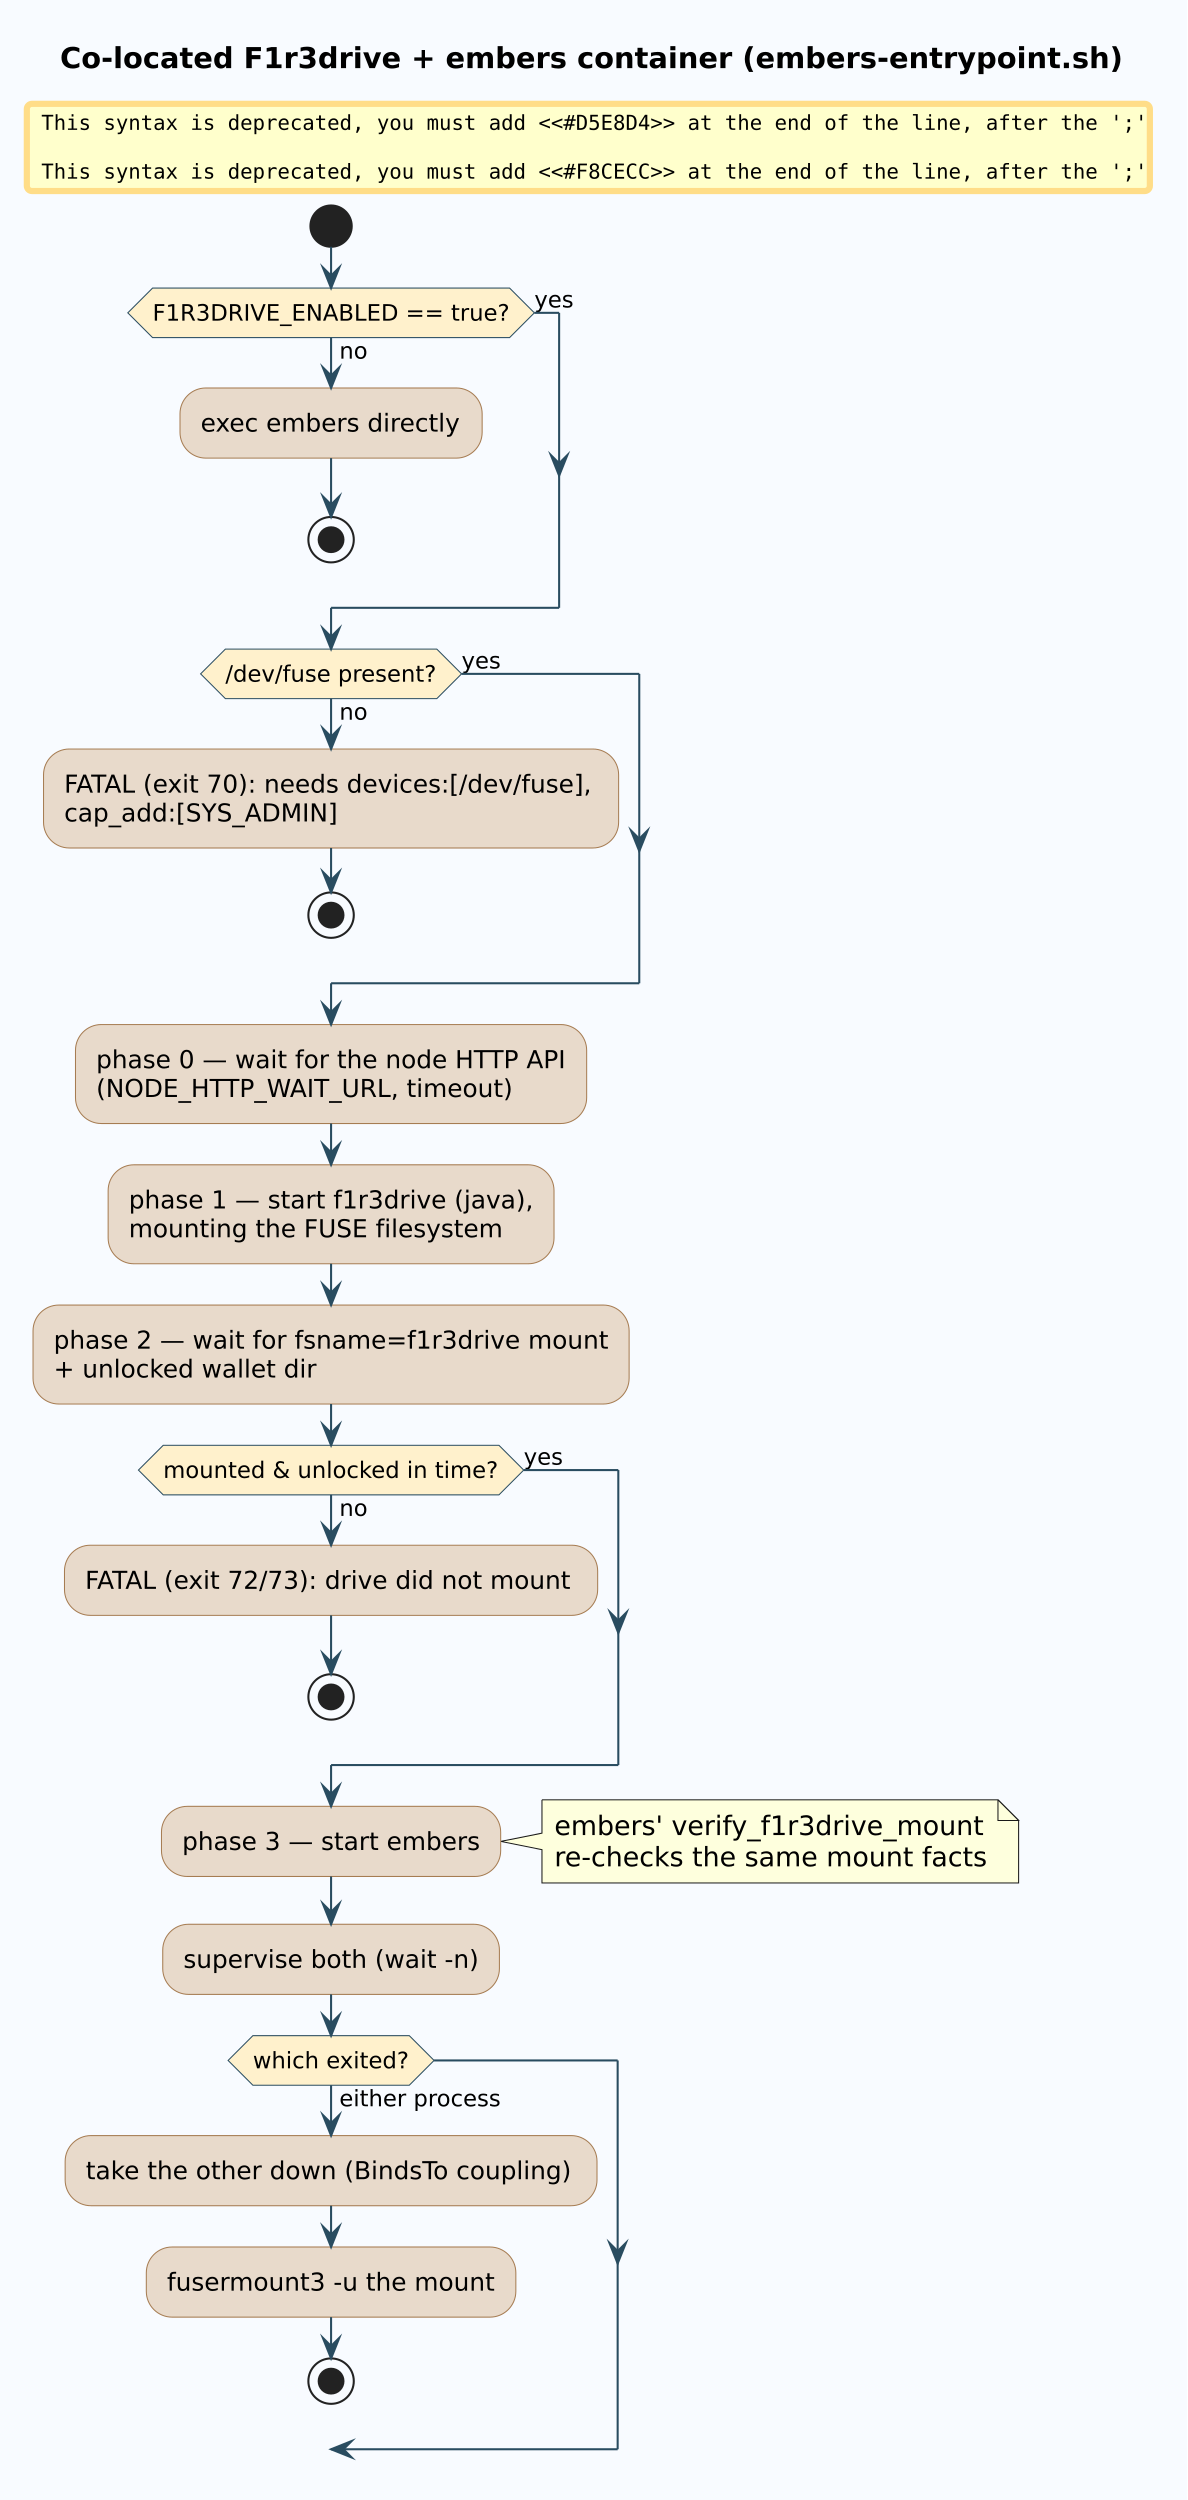
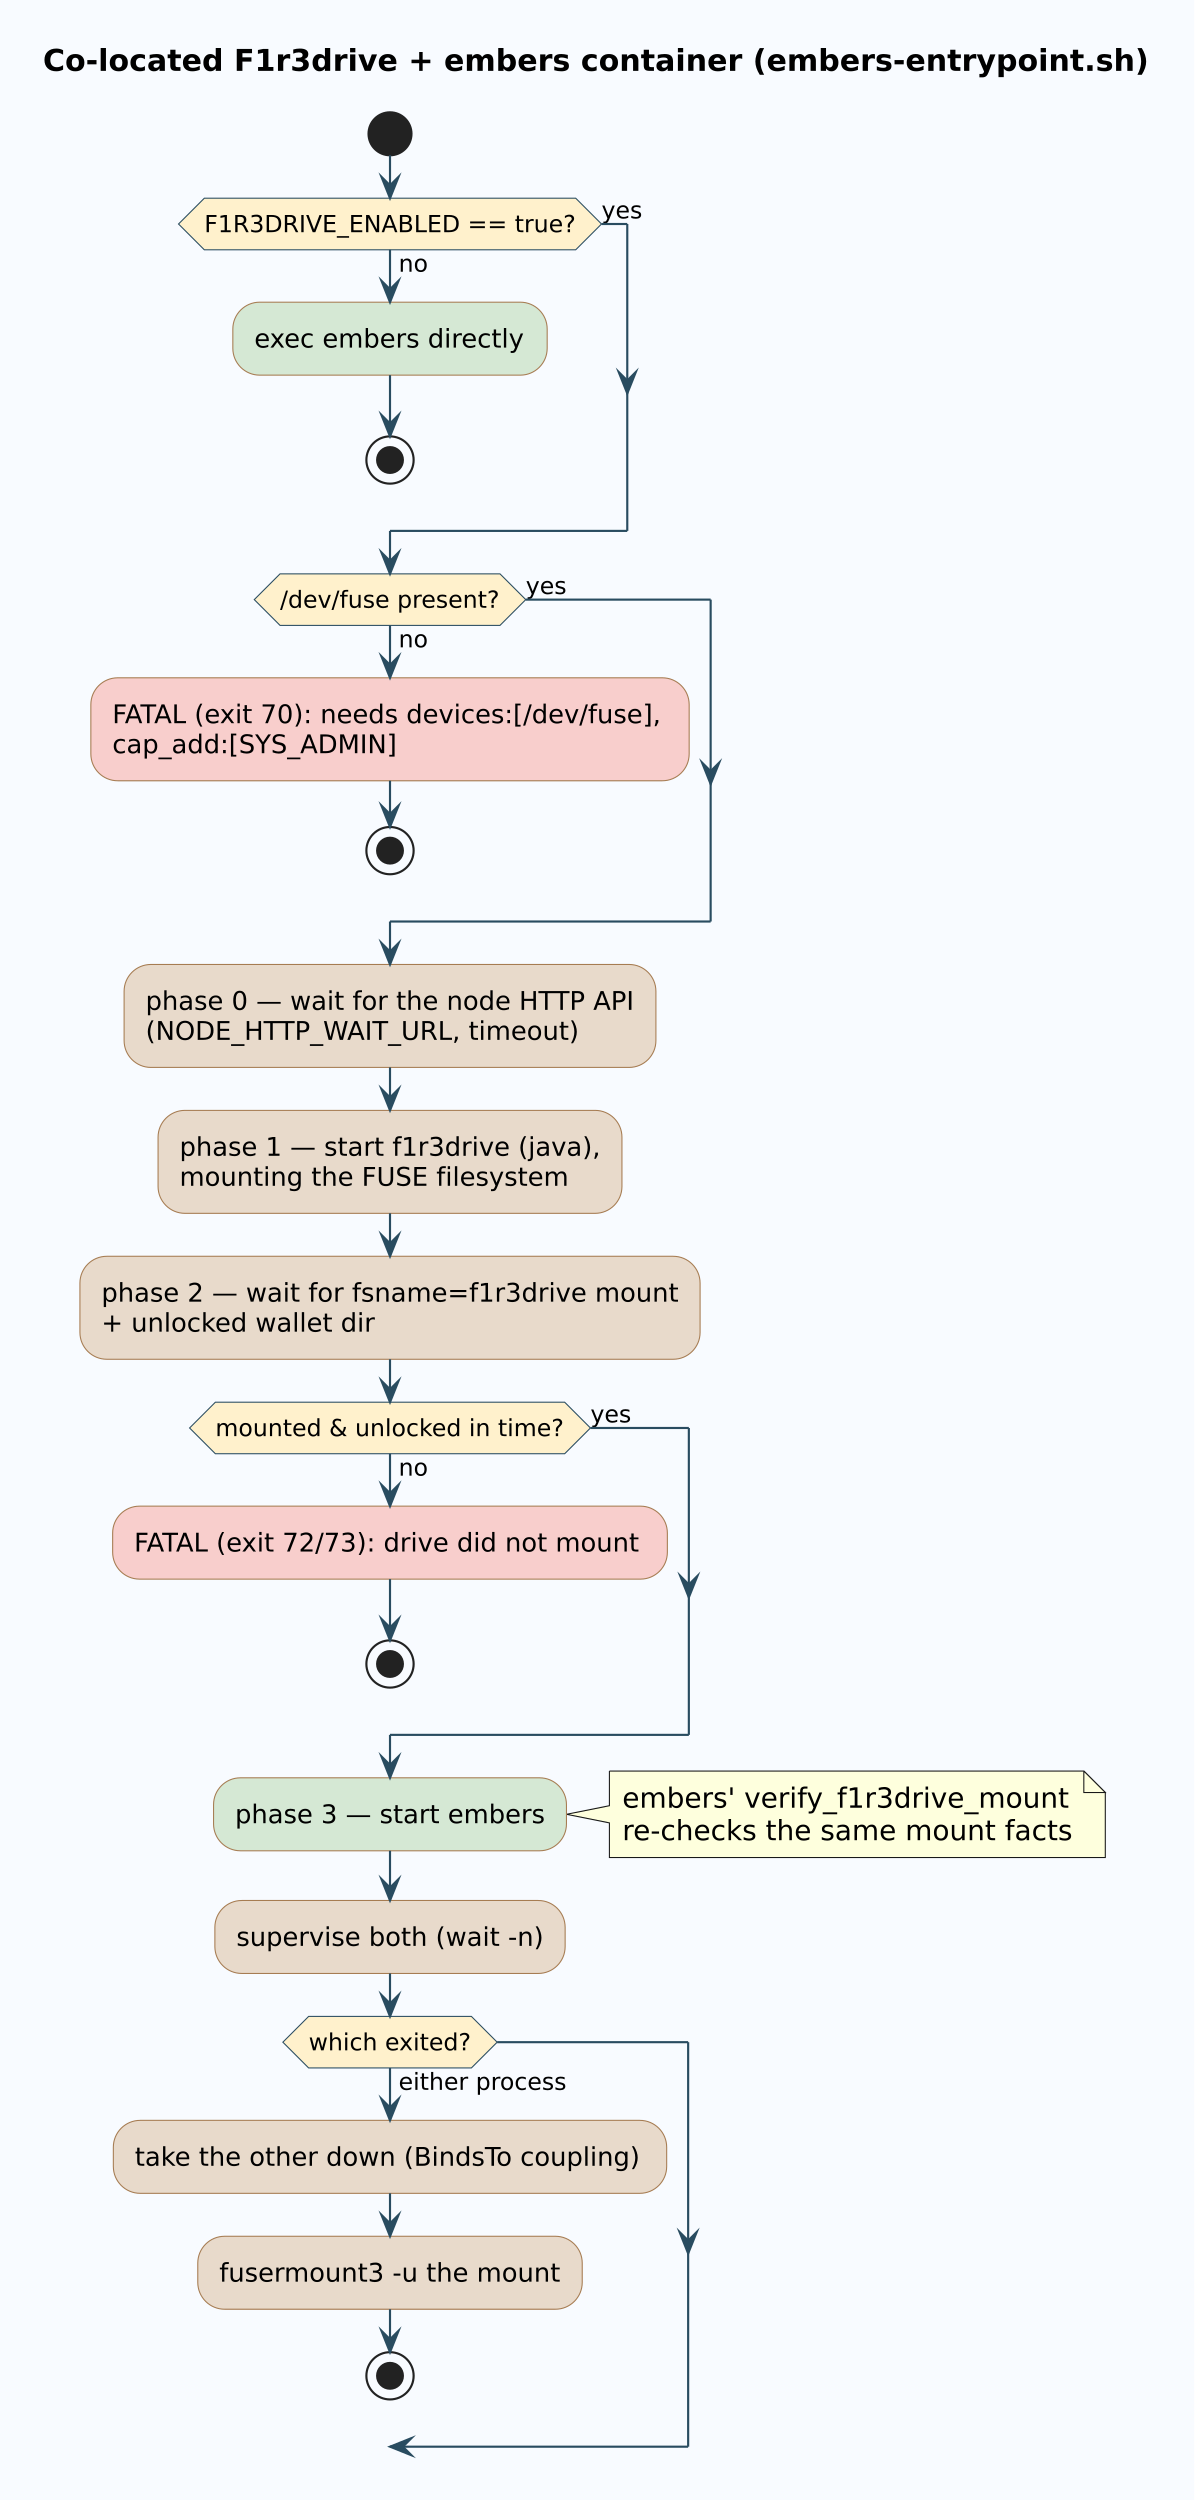
- <svg xmlns="http://www.w3.org/2000/svg" contentStyleType="text/css" data-diagram-type="ACTIVITY" height="1211px" preserveAspectRatio="none" style="width:575px;height:1211px;background:#F8FBFF;" version="1.1" viewBox="0 0 575 1211" width="575px" zoomAndPan="magnify">
+ <svg xmlns="http://www.w3.org/2000/svg" contentStyleType="text/css" data-diagram-type="ACTIVITY" height="1164px" preserveAspectRatio="none" style="width:556px;height:1164px;background:#F8FBFF;" version="1.1" viewBox="0 0 556 1164" width="556px" zoomAndPan="magnify">
  <defs />
  <g>
-     <rect fill="#F8FBFF" height="1211" style="stroke:none;stroke-width:1;" width="575" x="0" y="0" />
+     <rect fill="#F8FBFF" height="1164" style="stroke:none;stroke-width:1;" width="556" x="0" y="0" />
    <g class="title" data-source-line="13">
-       <text fill="#000000" font-family="'DejaVu Sans'" font-size="14" font-weight="700" lengthAdjust="spacing" textLength="514.842" x="29.079" y="32.995">Co-located F1r3drive + embers container (embers-entrypoint.sh)</text>
+       <text fill="#000000" font-family="'DejaVu Sans'" font-size="14" font-weight="700" lengthAdjust="spacing" textLength="514.842" x="20" y="32.995">Co-located F1r3drive + embers container (embers-entrypoint.sh)</text>
    </g>
-     <rect fill="#FFFFCC" height="42.24" rx="2.5" ry="2.5" style="stroke:#FFDD88;stroke-width:3;" width="544" x="13" y="50.297" />
-     <text fill="#000000" font-family="monospace" font-size="10" lengthAdjust="spacing" textLength="534" x="20" y="62.917">This syntax is deprecated, you must add &lt;&lt;#D5E8D4&gt;&gt; at the end of the line, after the ';'</text>
-     <text fill="#000000" font-family="monospace" font-size="10" lengthAdjust="spacing" textLength="534" x="20" y="86.537">This syntax is deprecated, you must add &lt;&lt;#F8CECC&gt;&gt; at the end of the line, after the ';'</text>
-     <ellipse cx="160.373" cy="109.537" fill="#222222" rx="10" ry="10" style="stroke:#222222;stroke-width:1;" />
-     <rect fill="#E8DACB" height="33.969" rx="12.5" ry="12.5" style="stroke:#A67C52;stroke-width:0.5;" width="146.357" x="87.194" y="187.939" />
-     <text fill="#000000" font-family="'DejaVu Sans'" font-size="12" lengthAdjust="spacing" textLength="126.357" x="97.194" y="209.078">exec embers directly</text>
-     <ellipse cx="160.373" cy="261.424" fill="none" rx="11" ry="11" style="stroke:#222222;stroke-width:1;" />
-     <ellipse cx="160.373" cy="261.424" fill="#222222" rx="6" ry="6" style="stroke:#222222;stroke-width:1;" />
-     <polygon fill="#FFF1CC" points="73.904,139.537,246.842,139.537,258.842,151.537,246.842,163.537,73.904,163.537,61.904,151.537,73.904,139.537" style="stroke:#294C60;stroke-width:0.5;stroke-linejoin:miter;stroke-miterlimit:10;" />
-     <text fill="#000000" font-family="'DejaVu Sans'" font-size="11" lengthAdjust="spacing" textLength="13.702" x="164.373" y="173.747">no</text>
-     <text fill="#000000" font-family="'DejaVu Sans'" font-size="11" lengthAdjust="spacing" textLength="172.939" x="73.904" y="155.345">F1R3DRIVE_ENABLED == true?</text>
-     <text fill="#000000" font-family="'DejaVu Sans'" font-size="11" lengthAdjust="spacing" textLength="19.008" x="258.842" y="148.943">yes</text>
-     <rect fill="#E8DACB" height="47.938" rx="12.5" ry="12.5" style="stroke:#A67C52;stroke-width:0.5;" width="278.574" x="21.086" y="362.826" />
-     <text fill="#000000" font-family="'DejaVu Sans'" font-size="12" lengthAdjust="spacing" textLength="258.574" x="31.086" y="383.965">FATAL (exit 70): needs devices:[/dev/fuse],</text>
-     <text fill="#000000" font-family="'DejaVu Sans'" font-size="12" lengthAdjust="spacing" textLength="132.445" x="31.086" y="397.933">cap_add:[SYS_ADMIN]</text>
-     <ellipse cx="160.373" cy="443.295" fill="none" rx="11" ry="11" style="stroke:#222222;stroke-width:1;" />
-     <ellipse cx="160.373" cy="443.295" fill="#222222" rx="6" ry="6" style="stroke:#222222;stroke-width:1;" />
-     <polygon fill="#FFF1CC" points="109.17,314.424,211.576,314.424,223.576,326.424,211.576,338.424,109.17,338.424,97.17,326.424,109.17,314.424" style="stroke:#294C60;stroke-width:0.5;stroke-linejoin:miter;stroke-miterlimit:10;" />
-     <text fill="#000000" font-family="'DejaVu Sans'" font-size="11" lengthAdjust="spacing" textLength="13.702" x="164.373" y="348.634">no</text>
-     <text fill="#000000" font-family="'DejaVu Sans'" font-size="11" lengthAdjust="spacing" textLength="102.405" x="109.17" y="330.232">/dev/fuse present?</text>
-     <text fill="#000000" font-family="'DejaVu Sans'" font-size="11" lengthAdjust="spacing" textLength="19.008" x="223.576" y="323.829">yes</text>
-     <rect fill="#E8DACB" height="47.938" rx="12.5" ry="12.5" style="stroke:#A67C52;stroke-width:0.5;" width="247.613" x="36.566" y="496.295" />
-     <text fill="#000000" font-family="'DejaVu Sans'" font-size="12" lengthAdjust="spacing" textLength="227.613" x="46.566" y="517.433">phase 0 — wait for the node HTTP API</text>
-     <text fill="#000000" font-family="'DejaVu Sans'" font-size="12" lengthAdjust="spacing" textLength="202.67" x="46.566" y="531.402">(NODE_HTTP_WAIT_URL, timeout)</text>
-     <rect fill="#E8DACB" height="47.938" rx="12.5" ry="12.5" style="stroke:#A67C52;stroke-width:0.5;" width="215.984" x="52.381" y="564.232" />
-     <text fill="#000000" font-family="'DejaVu Sans'" font-size="12" lengthAdjust="spacing" textLength="195.984" x="62.381" y="585.371">phase 1 — start f1r3drive (java),</text>
-     <text fill="#000000" font-family="'DejaVu Sans'" font-size="12" lengthAdjust="spacing" textLength="181.184" x="62.381" y="599.34">mounting the FUSE filesystem</text>
-     <rect fill="#E8DACB" height="47.938" rx="12.5" ry="12.5" style="stroke:#A67C52;stroke-width:0.5;" width="288.746" x="16" y="632.17" />
-     <text fill="#000000" font-family="'DejaVu Sans'" font-size="12" lengthAdjust="spacing" textLength="268.746" x="26" y="653.308">phase 2 — wait for fsname=f1r3drive mount</text>
-     <text fill="#000000" font-family="'DejaVu Sans'" font-size="12" lengthAdjust="spacing" textLength="127.74" x="26" y="667.277">+ unlocked wallet dir</text>
-     <rect fill="#E8DACB" height="33.969" rx="12.5" ry="12.5" style="stroke:#A67C52;stroke-width:0.5;" width="258.272" x="31.237" y="748.51" />
-     <text fill="#000000" font-family="'DejaVu Sans'" font-size="12" lengthAdjust="spacing" textLength="238.272" x="41.237" y="769.648">FATAL (exit 72/73): drive did not mount</text>
-     <ellipse cx="160.373" cy="821.994" fill="none" rx="11" ry="11" style="stroke:#222222;stroke-width:1;" />
-     <ellipse cx="160.373" cy="821.994" fill="#222222" rx="6" ry="6" style="stroke:#222222;stroke-width:1;" />
-     <polygon fill="#FFF1CC" points="79.057,700.107,241.689,700.107,253.689,712.107,241.689,724.107,79.057,724.107,67.057,712.107,79.057,700.107" style="stroke:#294C60;stroke-width:0.5;stroke-linejoin:miter;stroke-miterlimit:10;" />
-     <text fill="#000000" font-family="'DejaVu Sans'" font-size="11" lengthAdjust="spacing" textLength="13.702" x="164.373" y="734.318">no</text>
-     <text fill="#000000" font-family="'DejaVu Sans'" font-size="11" lengthAdjust="spacing" textLength="162.631" x="79.057" y="715.915">mounted &amp; unlocked in time?</text>
-     <text fill="#000000" font-family="'DejaVu Sans'" font-size="11" lengthAdjust="spacing" textLength="19.008" x="253.689" y="709.513">yes</text>
-     <path d="M262.528,871.845 L262.528,887.978 L242.528,891.978 L262.528,895.978 L262.528,912.111 A0,0 0 0 0 262.528,912.111 L493.414,912.111 A0,0 0 0 0 493.414,912.111 L493.414,881.845 L483.414,871.845 L262.528,871.845 A0,0 0 0 0 262.528,871.845" fill="#FEFFDD" style="stroke:#181818;stroke-width:0.5;" />
-     <path d="M483.414,871.845 L483.414,881.845 L493.414,881.845 L483.414,871.845" fill="#FEFFDD" style="stroke:#181818;stroke-width:0.5;" />
-     <text fill="#000000" font-family="'DejaVu Sans'" font-size="13" lengthAdjust="spacing" textLength="208.209" x="268.528" y="888.912">embers' verify_f1r3drive_mount</text>
-     <text fill="#000000" font-family="'DejaVu Sans'" font-size="13" lengthAdjust="spacing" textLength="209.885" x="268.528" y="904.045">re-checks the same mount facts</text>
-     <rect fill="#E8DACB" height="33.969" rx="12.5" ry="12.5" style="stroke:#A67C52;stroke-width:0.5;" width="164.31" x="78.218" y="874.994" />
-     <text fill="#000000" font-family="'DejaVu Sans'" font-size="12" lengthAdjust="spacing" textLength="144.31" x="88.218" y="896.133">phase 3 — start embers</text>
-     <rect fill="#E8DACB" height="33.969" rx="12.5" ry="12.5" style="stroke:#A67C52;stroke-width:0.5;" width="163.08" x="78.833" y="932.111" />
-     <text fill="#000000" font-family="'DejaVu Sans'" font-size="12" lengthAdjust="spacing" textLength="143.08" x="88.833" y="953.25">supervise both (wait -n)</text>
-     <rect fill="#E8DACB" height="33.969" rx="12.5" ry="12.5" style="stroke:#A67C52;stroke-width:0.5;" width="257.633" x="31.557" y="1034.482" />
-     <text fill="#000000" font-family="'DejaVu Sans'" font-size="12" lengthAdjust="spacing" textLength="237.633" x="41.557" y="1055.621">take the other down (BindsTo coupling)</text>
-     <rect fill="#E8DACB" height="33.969" rx="12.5" ry="12.5" style="stroke:#A67C52;stroke-width:0.5;" width="179" x="70.873" y="1088.451" />
-     <text fill="#000000" font-family="'DejaVu Sans'" font-size="12" lengthAdjust="spacing" textLength="159" x="80.873" y="1109.59">fusermount3 -u the mount</text>
-     <ellipse cx="160.373" cy="1153.42" fill="none" rx="11" ry="11" style="stroke:#222222;stroke-width:1;" />
-     <ellipse cx="160.373" cy="1153.42" fill="#222222" rx="6" ry="6" style="stroke:#222222;stroke-width:1;" />
-     <polygon fill="#FFF1CC" points="122.485,986.08,198.261,986.08,210.261,998.08,198.261,1010.08,122.485,1010.08,110.485,998.08,122.485,986.08" style="stroke:#294C60;stroke-width:0.5;stroke-linejoin:miter;stroke-miterlimit:10;" />
-     <text fill="#000000" font-family="'DejaVu Sans'" font-size="11" lengthAdjust="spacing" textLength="78.407" x="164.373" y="1020.29">either process</text>
-     <text fill="#000000" font-family="'DejaVu Sans'" font-size="11" lengthAdjust="spacing" textLength="75.775" x="122.485" y="1001.888">which exited?</text>
-     <line style="stroke:#294C60;stroke-width:1;" x1="160.373" x2="160.373" y1="221.908" y2="250.424" />
-     <polygon fill="#294C60" points="156.373,240.424,160.373,250.424,164.373,240.424,160.373,244.424" style="stroke:#294C60;stroke-width:1;stroke-linejoin:miter;stroke-miterlimit:10;" />
-     <line style="stroke:#294C60;stroke-width:1;" x1="160.373" x2="160.373" y1="163.537" y2="187.939" />
-     <polygon fill="#294C60" points="156.373,177.939,160.373,187.939,164.373,177.939,160.373,181.939" style="stroke:#294C60;stroke-width:1;stroke-linejoin:miter;stroke-miterlimit:10;" />
-     <line style="stroke:#294C60;stroke-width:1;" x1="258.842" x2="270.842" y1="151.537" y2="151.537" />
-     <polygon fill="#294C60" points="266.842,220.424,270.842,230.424,274.842,220.424,270.842,224.424" style="stroke:#294C60;stroke-width:1;stroke-linejoin:miter;stroke-miterlimit:10;" />
-     <line style="stroke:#294C60;stroke-width:1;" x1="270.842" x2="270.842" y1="151.537" y2="294.424" />
-     <line style="stroke:#294C60;stroke-width:1;" x1="270.842" x2="160.373" y1="294.424" y2="294.424" />
-     <line style="stroke:#294C60;stroke-width:1;" x1="160.373" x2="160.373" y1="294.424" y2="314.424" />
-     <polygon fill="#294C60" points="156.373,304.424,160.373,314.424,164.373,304.424,160.373,308.424" style="stroke:#294C60;stroke-width:1;stroke-linejoin:miter;stroke-miterlimit:10;" />
-     <line style="stroke:#294C60;stroke-width:1;" x1="160.373" x2="160.373" y1="119.537" y2="139.537" />
-     <polygon fill="#294C60" points="156.373,129.537,160.373,139.537,164.373,129.537,160.373,133.537" style="stroke:#294C60;stroke-width:1;stroke-linejoin:miter;stroke-miterlimit:10;" />
-     <line style="stroke:#294C60;stroke-width:1;" x1="160.373" x2="160.373" y1="410.763" y2="432.295" />
-     <polygon fill="#294C60" points="156.373,422.295,160.373,432.295,164.373,422.295,160.373,426.295" style="stroke:#294C60;stroke-width:1;stroke-linejoin:miter;stroke-miterlimit:10;" />
-     <line style="stroke:#294C60;stroke-width:1;" x1="160.373" x2="160.373" y1="338.424" y2="362.826" />
-     <polygon fill="#294C60" points="156.373,352.826,160.373,362.826,164.373,352.826,160.373,356.826" style="stroke:#294C60;stroke-width:1;stroke-linejoin:miter;stroke-miterlimit:10;" />
-     <line style="stroke:#294C60;stroke-width:1;" x1="223.576" x2="309.66" y1="326.424" y2="326.424" />
-     <polygon fill="#294C60" points="305.66,402.295,309.66,412.295,313.66,402.295,309.66,406.295" style="stroke:#294C60;stroke-width:1;stroke-linejoin:miter;stroke-miterlimit:10;" />
-     <line style="stroke:#294C60;stroke-width:1;" x1="309.66" x2="309.66" y1="326.424" y2="476.295" />
-     <line style="stroke:#294C60;stroke-width:1;" x1="309.66" x2="160.373" y1="476.295" y2="476.295" />
-     <line style="stroke:#294C60;stroke-width:1;" x1="160.373" x2="160.373" y1="476.295" y2="496.295" />
-     <polygon fill="#294C60" points="156.373,486.295,160.373,496.295,164.373,486.295,160.373,490.295" style="stroke:#294C60;stroke-width:1;stroke-linejoin:miter;stroke-miterlimit:10;" />
-     <line style="stroke:#294C60;stroke-width:1;" x1="160.373" x2="160.373" y1="544.232" y2="564.232" />
-     <polygon fill="#294C60" points="156.373,554.232,160.373,564.232,164.373,554.232,160.373,558.232" style="stroke:#294C60;stroke-width:1;stroke-linejoin:miter;stroke-miterlimit:10;" />
-     <line style="stroke:#294C60;stroke-width:1;" x1="160.373" x2="160.373" y1="612.17" y2="632.17" />
-     <polygon fill="#294C60" points="156.373,622.17,160.373,632.17,164.373,622.17,160.373,626.17" style="stroke:#294C60;stroke-width:1;stroke-linejoin:miter;stroke-miterlimit:10;" />
-     <line style="stroke:#294C60;stroke-width:1;" x1="160.373" x2="160.373" y1="782.478" y2="810.994" />
-     <polygon fill="#294C60" points="156.373,800.994,160.373,810.994,164.373,800.994,160.373,804.994" style="stroke:#294C60;stroke-width:1;stroke-linejoin:miter;stroke-miterlimit:10;" />
-     <line style="stroke:#294C60;stroke-width:1;" x1="160.373" x2="160.373" y1="724.107" y2="748.51" />
-     <polygon fill="#294C60" points="156.373,738.51,160.373,748.51,164.373,738.51,160.373,742.51" style="stroke:#294C60;stroke-width:1;stroke-linejoin:miter;stroke-miterlimit:10;" />
-     <line style="stroke:#294C60;stroke-width:1;" x1="253.689" x2="299.509" y1="712.107" y2="712.107" />
-     <polygon fill="#294C60" points="295.509,780.994,299.509,790.994,303.509,780.994,299.509,784.994" style="stroke:#294C60;stroke-width:1;stroke-linejoin:miter;stroke-miterlimit:10;" />
-     <line style="stroke:#294C60;stroke-width:1;" x1="299.509" x2="299.509" y1="712.107" y2="854.994" />
-     <line style="stroke:#294C60;stroke-width:1;" x1="299.509" x2="160.373" y1="854.994" y2="854.994" />
-     <line style="stroke:#294C60;stroke-width:1;" x1="160.373" x2="160.373" y1="854.994" y2="874.994" />
-     <polygon fill="#294C60" points="156.373,864.994,160.373,874.994,164.373,864.994,160.373,868.994" style="stroke:#294C60;stroke-width:1;stroke-linejoin:miter;stroke-miterlimit:10;" />
-     <line style="stroke:#294C60;stroke-width:1;" x1="160.373" x2="160.373" y1="680.107" y2="700.107" />
-     <polygon fill="#294C60" points="156.373,690.107,160.373,700.107,164.373,690.107,160.373,694.107" style="stroke:#294C60;stroke-width:1;stroke-linejoin:miter;stroke-miterlimit:10;" />
-     <line style="stroke:#294C60;stroke-width:1;" x1="160.373" x2="160.373" y1="908.963" y2="932.111" />
-     <polygon fill="#294C60" points="156.373,922.111,160.373,932.111,164.373,922.111,160.373,926.111" style="stroke:#294C60;stroke-width:1;stroke-linejoin:miter;stroke-miterlimit:10;" />
-     <line style="stroke:#294C60;stroke-width:1;" x1="160.373" x2="160.373" y1="1068.451" y2="1088.451" />
-     <polygon fill="#294C60" points="156.373,1078.451,160.373,1088.451,164.373,1078.451,160.373,1082.451" style="stroke:#294C60;stroke-width:1;stroke-linejoin:miter;stroke-miterlimit:10;" />
-     <line style="stroke:#294C60;stroke-width:1;" x1="160.373" x2="160.373" y1="1122.42" y2="1142.42" />
-     <polygon fill="#294C60" points="156.373,1132.42,160.373,1142.42,164.373,1132.42,160.373,1136.42" style="stroke:#294C60;stroke-width:1;stroke-linejoin:miter;stroke-miterlimit:10;" />
-     <line style="stroke:#294C60;stroke-width:1;" x1="160.373" x2="160.373" y1="1010.08" y2="1034.482" />
-     <polygon fill="#294C60" points="156.373,1024.482,160.373,1034.482,164.373,1024.482,160.373,1028.482" style="stroke:#294C60;stroke-width:1;stroke-linejoin:miter;stroke-miterlimit:10;" />
-     <line style="stroke:#294C60;stroke-width:1;" x1="210.261" x2="299.19" y1="998.08" y2="998.08" />
-     <polygon fill="#294C60" points="295.19,1086.451,299.19,1096.451,303.19,1086.451,299.19,1090.451" style="stroke:#294C60;stroke-width:1;stroke-linejoin:miter;stroke-miterlimit:10;" />
-     <line style="stroke:#294C60;stroke-width:1;" x1="299.19" x2="299.19" y1="998.08" y2="1186.42" />
-     <line style="stroke:#294C60;stroke-width:1;" x1="299.19" x2="160.373" y1="1186.42" y2="1186.42" />
-     <polygon fill="#294C60" points="170.373,1182.42,160.373,1186.42,170.373,1190.42,166.373,1186.42" style="stroke:#294C60;stroke-width:1;stroke-linejoin:miter;stroke-miterlimit:10;" />
-     <line style="stroke:#294C60;stroke-width:1;" x1="160.373" x2="160.373" y1="966.08" y2="986.08" />
-     <polygon fill="#294C60" points="156.373,976.08,160.373,986.08,164.373,976.08,160.373,980.08" style="stroke:#294C60;stroke-width:1;stroke-linejoin:miter;stroke-miterlimit:10;" />
+     <ellipse cx="181.587" cy="62.297" fill="#222222" rx="10" ry="10" style="stroke:#222222;stroke-width:1;" />
+     <rect fill="#D5E8D4" height="33.969" rx="12.5" ry="12.5" style="stroke:#A67C52;stroke-width:0.5;" width="146.357" x="108.408" y="140.699" />
+     <text fill="#000000" font-family="'DejaVu Sans'" font-size="12" lengthAdjust="spacing" textLength="126.357" x="118.408" y="161.838">exec embers directly</text>
+     <ellipse cx="181.587" cy="214.184" fill="none" rx="11" ry="11" style="stroke:#222222;stroke-width:1;" />
+     <ellipse cx="181.587" cy="214.184" fill="#222222" rx="6" ry="6" style="stroke:#222222;stroke-width:1;" />
+     <polygon fill="#FFF1CC" points="95.118,92.297,268.056,92.297,280.056,104.297,268.056,116.297,95.118,116.297,83.118,104.297,95.118,92.297" style="stroke:#294C60;stroke-width:0.5;stroke-linejoin:miter;stroke-miterlimit:10;" />
+     <text fill="#000000" font-family="'DejaVu Sans'" font-size="11" lengthAdjust="spacing" textLength="13.702" x="185.587" y="126.507">no</text>
+     <text fill="#000000" font-family="'DejaVu Sans'" font-size="11" lengthAdjust="spacing" textLength="172.939" x="95.118" y="108.105">F1R3DRIVE_ENABLED == true?</text>
+     <text fill="#000000" font-family="'DejaVu Sans'" font-size="11" lengthAdjust="spacing" textLength="19.008" x="280.056" y="101.703">yes</text>
+     <rect fill="#F8CECC" height="47.938" rx="12.5" ry="12.5" style="stroke:#A67C52;stroke-width:0.5;" width="278.574" x="42.3" y="315.586" />
+     <text fill="#000000" font-family="'DejaVu Sans'" font-size="12" lengthAdjust="spacing" textLength="258.574" x="52.3" y="336.725">FATAL (exit 70): needs devices:[/dev/fuse],</text>
+     <text fill="#000000" font-family="'DejaVu Sans'" font-size="12" lengthAdjust="spacing" textLength="132.445" x="52.3" y="350.693">cap_add:[SYS_ADMIN]</text>
+     <ellipse cx="181.587" cy="396.055" fill="none" rx="11" ry="11" style="stroke:#222222;stroke-width:1;" />
+     <ellipse cx="181.587" cy="396.055" fill="#222222" rx="6" ry="6" style="stroke:#222222;stroke-width:1;" />
+     <polygon fill="#FFF1CC" points="130.385,267.184,232.79,267.184,244.79,279.184,232.79,291.184,130.385,291.184,118.385,279.184,130.385,267.184" style="stroke:#294C60;stroke-width:0.5;stroke-linejoin:miter;stroke-miterlimit:10;" />
+     <text fill="#000000" font-family="'DejaVu Sans'" font-size="11" lengthAdjust="spacing" textLength="13.702" x="185.587" y="301.394">no</text>
+     <text fill="#000000" font-family="'DejaVu Sans'" font-size="11" lengthAdjust="spacing" textLength="102.405" x="130.385" y="282.992">/dev/fuse present?</text>
+     <text fill="#000000" font-family="'DejaVu Sans'" font-size="11" lengthAdjust="spacing" textLength="19.008" x="244.79" y="276.589">yes</text>
+     <rect fill="#E8DACB" height="47.938" rx="12.5" ry="12.5" style="stroke:#A67C52;stroke-width:0.5;" width="247.613" x="57.781" y="449.055" />
+     <text fill="#000000" font-family="'DejaVu Sans'" font-size="12" lengthAdjust="spacing" textLength="227.613" x="67.781" y="470.193">phase 0 — wait for the node HTTP API</text>
+     <text fill="#000000" font-family="'DejaVu Sans'" font-size="12" lengthAdjust="spacing" textLength="202.67" x="67.781" y="484.162">(NODE_HTTP_WAIT_URL, timeout)</text>
+     <rect fill="#E8DACB" height="47.938" rx="12.5" ry="12.5" style="stroke:#A67C52;stroke-width:0.5;" width="215.984" x="73.595" y="516.992" />
+     <text fill="#000000" font-family="'DejaVu Sans'" font-size="12" lengthAdjust="spacing" textLength="195.984" x="83.595" y="538.131">phase 1 — start f1r3drive (java),</text>
+     <text fill="#000000" font-family="'DejaVu Sans'" font-size="12" lengthAdjust="spacing" textLength="181.184" x="83.595" y="552.1">mounting the FUSE filesystem</text>
+     <rect fill="#E8DACB" height="47.938" rx="12.5" ry="12.5" style="stroke:#A67C52;stroke-width:0.5;" width="288.746" x="37.214" y="584.93" />
+     <text fill="#000000" font-family="'DejaVu Sans'" font-size="12" lengthAdjust="spacing" textLength="268.746" x="47.214" y="606.068">phase 2 — wait for fsname=f1r3drive mount</text>
+     <text fill="#000000" font-family="'DejaVu Sans'" font-size="12" lengthAdjust="spacing" textLength="127.74" x="47.214" y="620.037">+ unlocked wallet dir</text>
+     <rect fill="#F8CECC" height="33.969" rx="12.5" ry="12.5" style="stroke:#A67C52;stroke-width:0.5;" width="258.272" x="52.451" y="701.269" />
+     <text fill="#000000" font-family="'DejaVu Sans'" font-size="12" lengthAdjust="spacing" textLength="238.272" x="62.451" y="722.408">FATAL (exit 72/73): drive did not mount</text>
+     <ellipse cx="181.587" cy="774.754" fill="none" rx="11" ry="11" style="stroke:#222222;stroke-width:1;" />
+     <ellipse cx="181.587" cy="774.754" fill="#222222" rx="6" ry="6" style="stroke:#222222;stroke-width:1;" />
+     <polygon fill="#FFF1CC" points="100.272,652.867,262.903,652.867,274.903,664.867,262.903,676.867,100.272,676.867,88.272,664.867,100.272,652.867" style="stroke:#294C60;stroke-width:0.5;stroke-linejoin:miter;stroke-miterlimit:10;" />
+     <text fill="#000000" font-family="'DejaVu Sans'" font-size="11" lengthAdjust="spacing" textLength="13.702" x="185.587" y="687.078">no</text>
+     <text fill="#000000" font-family="'DejaVu Sans'" font-size="11" lengthAdjust="spacing" textLength="162.631" x="100.272" y="668.675">mounted &amp; unlocked in time?</text>
+     <text fill="#000000" font-family="'DejaVu Sans'" font-size="11" lengthAdjust="spacing" textLength="19.008" x="274.903" y="662.273">yes</text>
+     <path d="M283.742,824.606 L283.742,840.738 L263.742,844.738 L283.742,848.738 L283.742,864.871 A0,0 0 0 0 283.742,864.871 L514.628,864.871 A0,0 0 0 0 514.628,864.871 L514.628,834.606 L504.628,824.606 L283.742,824.606 A0,0 0 0 0 283.742,824.606" fill="#FEFFDD" style="stroke:#181818;stroke-width:0.5;" />
+     <path d="M504.628,824.606 L504.628,834.606 L514.628,834.606 L504.628,824.606" fill="#FEFFDD" style="stroke:#181818;stroke-width:0.5;" />
+     <text fill="#000000" font-family="'DejaVu Sans'" font-size="13" lengthAdjust="spacing" textLength="208.209" x="289.742" y="841.672">embers' verify_f1r3drive_mount</text>
+     <text fill="#000000" font-family="'DejaVu Sans'" font-size="13" lengthAdjust="spacing" textLength="209.885" x="289.742" y="856.805">re-checks the same mount facts</text>
+     <rect fill="#D5E8D4" height="33.969" rx="12.5" ry="12.5" style="stroke:#A67C52;stroke-width:0.5;" width="164.31" x="99.432" y="827.754" />
+     <text fill="#000000" font-family="'DejaVu Sans'" font-size="12" lengthAdjust="spacing" textLength="144.31" x="109.432" y="848.893">phase 3 — start embers</text>
+     <rect fill="#E8DACB" height="33.969" rx="12.5" ry="12.5" style="stroke:#A67C52;stroke-width:0.5;" width="163.08" x="100.047" y="884.871" />
+     <text fill="#000000" font-family="'DejaVu Sans'" font-size="12" lengthAdjust="spacing" textLength="143.08" x="110.047" y="906.01">supervise both (wait -n)</text>
+     <rect fill="#E8DACB" height="33.969" rx="12.5" ry="12.5" style="stroke:#A67C52;stroke-width:0.5;" width="257.633" x="52.771" y="987.242" />
+     <text fill="#000000" font-family="'DejaVu Sans'" font-size="12" lengthAdjust="spacing" textLength="237.633" x="62.771" y="1008.381">take the other down (BindsTo coupling)</text>
+     <rect fill="#E8DACB" height="33.969" rx="12.5" ry="12.5" style="stroke:#A67C52;stroke-width:0.5;" width="179" x="92.087" y="1041.211" />
+     <text fill="#000000" font-family="'DejaVu Sans'" font-size="12" lengthAdjust="spacing" textLength="159" x="102.087" y="1062.35">fusermount3 -u the mount</text>
+     <ellipse cx="181.587" cy="1106.18" fill="none" rx="11" ry="11" style="stroke:#222222;stroke-width:1;" />
+     <ellipse cx="181.587" cy="1106.18" fill="#222222" rx="6" ry="6" style="stroke:#222222;stroke-width:1;" />
+     <polygon fill="#FFF1CC" points="143.7,938.84,219.475,938.84,231.475,950.84,219.475,962.84,143.7,962.84,131.7,950.84,143.7,938.84" style="stroke:#294C60;stroke-width:0.5;stroke-linejoin:miter;stroke-miterlimit:10;" />
+     <text fill="#000000" font-family="'DejaVu Sans'" font-size="11" lengthAdjust="spacing" textLength="78.407" x="185.587" y="973.05">either process</text>
+     <text fill="#000000" font-family="'DejaVu Sans'" font-size="11" lengthAdjust="spacing" textLength="75.775" x="143.7" y="954.648">which exited?</text>
+     <line style="stroke:#294C60;stroke-width:1;" x1="181.587" x2="181.587" y1="174.668" y2="203.184" />
+     <polygon fill="#294C60" points="177.587,193.184,181.587,203.184,185.587,193.184,181.587,197.184" style="stroke:#294C60;stroke-width:1;stroke-linejoin:miter;stroke-miterlimit:10;" />
+     <line style="stroke:#294C60;stroke-width:1;" x1="181.587" x2="181.587" y1="116.297" y2="140.699" />
+     <polygon fill="#294C60" points="177.587,130.699,181.587,140.699,185.587,130.699,181.587,134.699" style="stroke:#294C60;stroke-width:1;stroke-linejoin:miter;stroke-miterlimit:10;" />
+     <line style="stroke:#294C60;stroke-width:1;" x1="280.056" x2="292.056" y1="104.297" y2="104.297" />
+     <polygon fill="#294C60" points="288.056,173.184,292.056,183.184,296.056,173.184,292.056,177.184" style="stroke:#294C60;stroke-width:1;stroke-linejoin:miter;stroke-miterlimit:10;" />
+     <line style="stroke:#294C60;stroke-width:1;" x1="292.056" x2="292.056" y1="104.297" y2="247.184" />
+     <line style="stroke:#294C60;stroke-width:1;" x1="292.056" x2="181.587" y1="247.184" y2="247.184" />
+     <line style="stroke:#294C60;stroke-width:1;" x1="181.587" x2="181.587" y1="247.184" y2="267.184" />
+     <polygon fill="#294C60" points="177.587,257.184,181.587,267.184,185.587,257.184,181.587,261.184" style="stroke:#294C60;stroke-width:1;stroke-linejoin:miter;stroke-miterlimit:10;" />
+     <line style="stroke:#294C60;stroke-width:1;" x1="181.587" x2="181.587" y1="72.297" y2="92.297" />
+     <polygon fill="#294C60" points="177.587,82.297,181.587,92.297,185.587,82.297,181.587,86.297" style="stroke:#294C60;stroke-width:1;stroke-linejoin:miter;stroke-miterlimit:10;" />
+     <line style="stroke:#294C60;stroke-width:1;" x1="181.587" x2="181.587" y1="363.523" y2="385.055" />
+     <polygon fill="#294C60" points="177.587,375.055,181.587,385.055,185.587,375.055,181.587,379.055" style="stroke:#294C60;stroke-width:1;stroke-linejoin:miter;stroke-miterlimit:10;" />
+     <line style="stroke:#294C60;stroke-width:1;" x1="181.587" x2="181.587" y1="291.184" y2="315.586" />
+     <polygon fill="#294C60" points="177.587,305.586,181.587,315.586,185.587,305.586,181.587,309.586" style="stroke:#294C60;stroke-width:1;stroke-linejoin:miter;stroke-miterlimit:10;" />
+     <line style="stroke:#294C60;stroke-width:1;" x1="244.79" x2="330.874" y1="279.184" y2="279.184" />
+     <polygon fill="#294C60" points="326.874,355.055,330.874,365.055,334.874,355.055,330.874,359.055" style="stroke:#294C60;stroke-width:1;stroke-linejoin:miter;stroke-miterlimit:10;" />
+     <line style="stroke:#294C60;stroke-width:1;" x1="330.874" x2="330.874" y1="279.184" y2="429.055" />
+     <line style="stroke:#294C60;stroke-width:1;" x1="330.874" x2="181.587" y1="429.055" y2="429.055" />
+     <line style="stroke:#294C60;stroke-width:1;" x1="181.587" x2="181.587" y1="429.055" y2="449.055" />
+     <polygon fill="#294C60" points="177.587,439.055,181.587,449.055,185.587,439.055,181.587,443.055" style="stroke:#294C60;stroke-width:1;stroke-linejoin:miter;stroke-miterlimit:10;" />
+     <line style="stroke:#294C60;stroke-width:1;" x1="181.587" x2="181.587" y1="496.992" y2="516.992" />
+     <polygon fill="#294C60" points="177.587,506.992,181.587,516.992,185.587,506.992,181.587,510.992" style="stroke:#294C60;stroke-width:1;stroke-linejoin:miter;stroke-miterlimit:10;" />
+     <line style="stroke:#294C60;stroke-width:1;" x1="181.587" x2="181.587" y1="564.93" y2="584.93" />
+     <polygon fill="#294C60" points="177.587,574.93,181.587,584.93,185.587,574.93,181.587,578.93" style="stroke:#294C60;stroke-width:1;stroke-linejoin:miter;stroke-miterlimit:10;" />
+     <line style="stroke:#294C60;stroke-width:1;" x1="181.587" x2="181.587" y1="735.238" y2="763.754" />
+     <polygon fill="#294C60" points="177.587,753.754,181.587,763.754,185.587,753.754,181.587,757.754" style="stroke:#294C60;stroke-width:1;stroke-linejoin:miter;stroke-miterlimit:10;" />
+     <line style="stroke:#294C60;stroke-width:1;" x1="181.587" x2="181.587" y1="676.867" y2="701.269" />
+     <polygon fill="#294C60" points="177.587,691.269,181.587,701.269,185.587,691.269,181.587,695.269" style="stroke:#294C60;stroke-width:1;stroke-linejoin:miter;stroke-miterlimit:10;" />
+     <line style="stroke:#294C60;stroke-width:1;" x1="274.903" x2="320.723" y1="664.867" y2="664.867" />
+     <polygon fill="#294C60" points="316.723,733.754,320.723,743.754,324.723,733.754,320.723,737.754" style="stroke:#294C60;stroke-width:1;stroke-linejoin:miter;stroke-miterlimit:10;" />
+     <line style="stroke:#294C60;stroke-width:1;" x1="320.723" x2="320.723" y1="664.867" y2="807.754" />
+     <line style="stroke:#294C60;stroke-width:1;" x1="320.723" x2="181.587" y1="807.754" y2="807.754" />
+     <line style="stroke:#294C60;stroke-width:1;" x1="181.587" x2="181.587" y1="807.754" y2="827.754" />
+     <polygon fill="#294C60" points="177.587,817.754,181.587,827.754,185.587,817.754,181.587,821.754" style="stroke:#294C60;stroke-width:1;stroke-linejoin:miter;stroke-miterlimit:10;" />
+     <line style="stroke:#294C60;stroke-width:1;" x1="181.587" x2="181.587" y1="632.867" y2="652.867" />
+     <polygon fill="#294C60" points="177.587,642.867,181.587,652.867,185.587,642.867,181.587,646.867" style="stroke:#294C60;stroke-width:1;stroke-linejoin:miter;stroke-miterlimit:10;" />
+     <line style="stroke:#294C60;stroke-width:1;" x1="181.587" x2="181.587" y1="861.723" y2="884.871" />
+     <polygon fill="#294C60" points="177.587,874.871,181.587,884.871,185.587,874.871,181.587,878.871" style="stroke:#294C60;stroke-width:1;stroke-linejoin:miter;stroke-miterlimit:10;" />
+     <line style="stroke:#294C60;stroke-width:1;" x1="181.587" x2="181.587" y1="1021.211" y2="1041.211" />
+     <polygon fill="#294C60" points="177.587,1031.211,181.587,1041.211,185.587,1031.211,181.587,1035.211" style="stroke:#294C60;stroke-width:1;stroke-linejoin:miter;stroke-miterlimit:10;" />
+     <line style="stroke:#294C60;stroke-width:1;" x1="181.587" x2="181.587" y1="1075.18" y2="1095.18" />
+     <polygon fill="#294C60" points="177.587,1085.18,181.587,1095.18,185.587,1085.18,181.587,1089.18" style="stroke:#294C60;stroke-width:1;stroke-linejoin:miter;stroke-miterlimit:10;" />
+     <line style="stroke:#294C60;stroke-width:1;" x1="181.587" x2="181.587" y1="962.84" y2="987.242" />
+     <polygon fill="#294C60" points="177.587,977.242,181.587,987.242,185.587,977.242,181.587,981.242" style="stroke:#294C60;stroke-width:1;stroke-linejoin:miter;stroke-miterlimit:10;" />
+     <line style="stroke:#294C60;stroke-width:1;" x1="231.475" x2="320.404" y1="950.84" y2="950.84" />
+     <polygon fill="#294C60" points="316.404,1039.211,320.404,1049.211,324.404,1039.211,320.404,1043.211" style="stroke:#294C60;stroke-width:1;stroke-linejoin:miter;stroke-miterlimit:10;" />
+     <line style="stroke:#294C60;stroke-width:1;" x1="320.404" x2="320.404" y1="950.84" y2="1139.18" />
+     <line style="stroke:#294C60;stroke-width:1;" x1="320.404" x2="181.587" y1="1139.18" y2="1139.18" />
+     <polygon fill="#294C60" points="191.587,1135.18,181.587,1139.18,191.587,1143.18,187.587,1139.18" style="stroke:#294C60;stroke-width:1;stroke-linejoin:miter;stroke-miterlimit:10;" />
+     <line style="stroke:#294C60;stroke-width:1;" x1="181.587" x2="181.587" y1="918.84" y2="938.84" />
+     <polygon fill="#294C60" points="177.587,928.84,181.587,938.84,185.587,928.84,181.587,932.84" style="stroke:#294C60;stroke-width:1;stroke-linejoin:miter;stroke-miterlimit:10;" />
  </g>
</svg>
